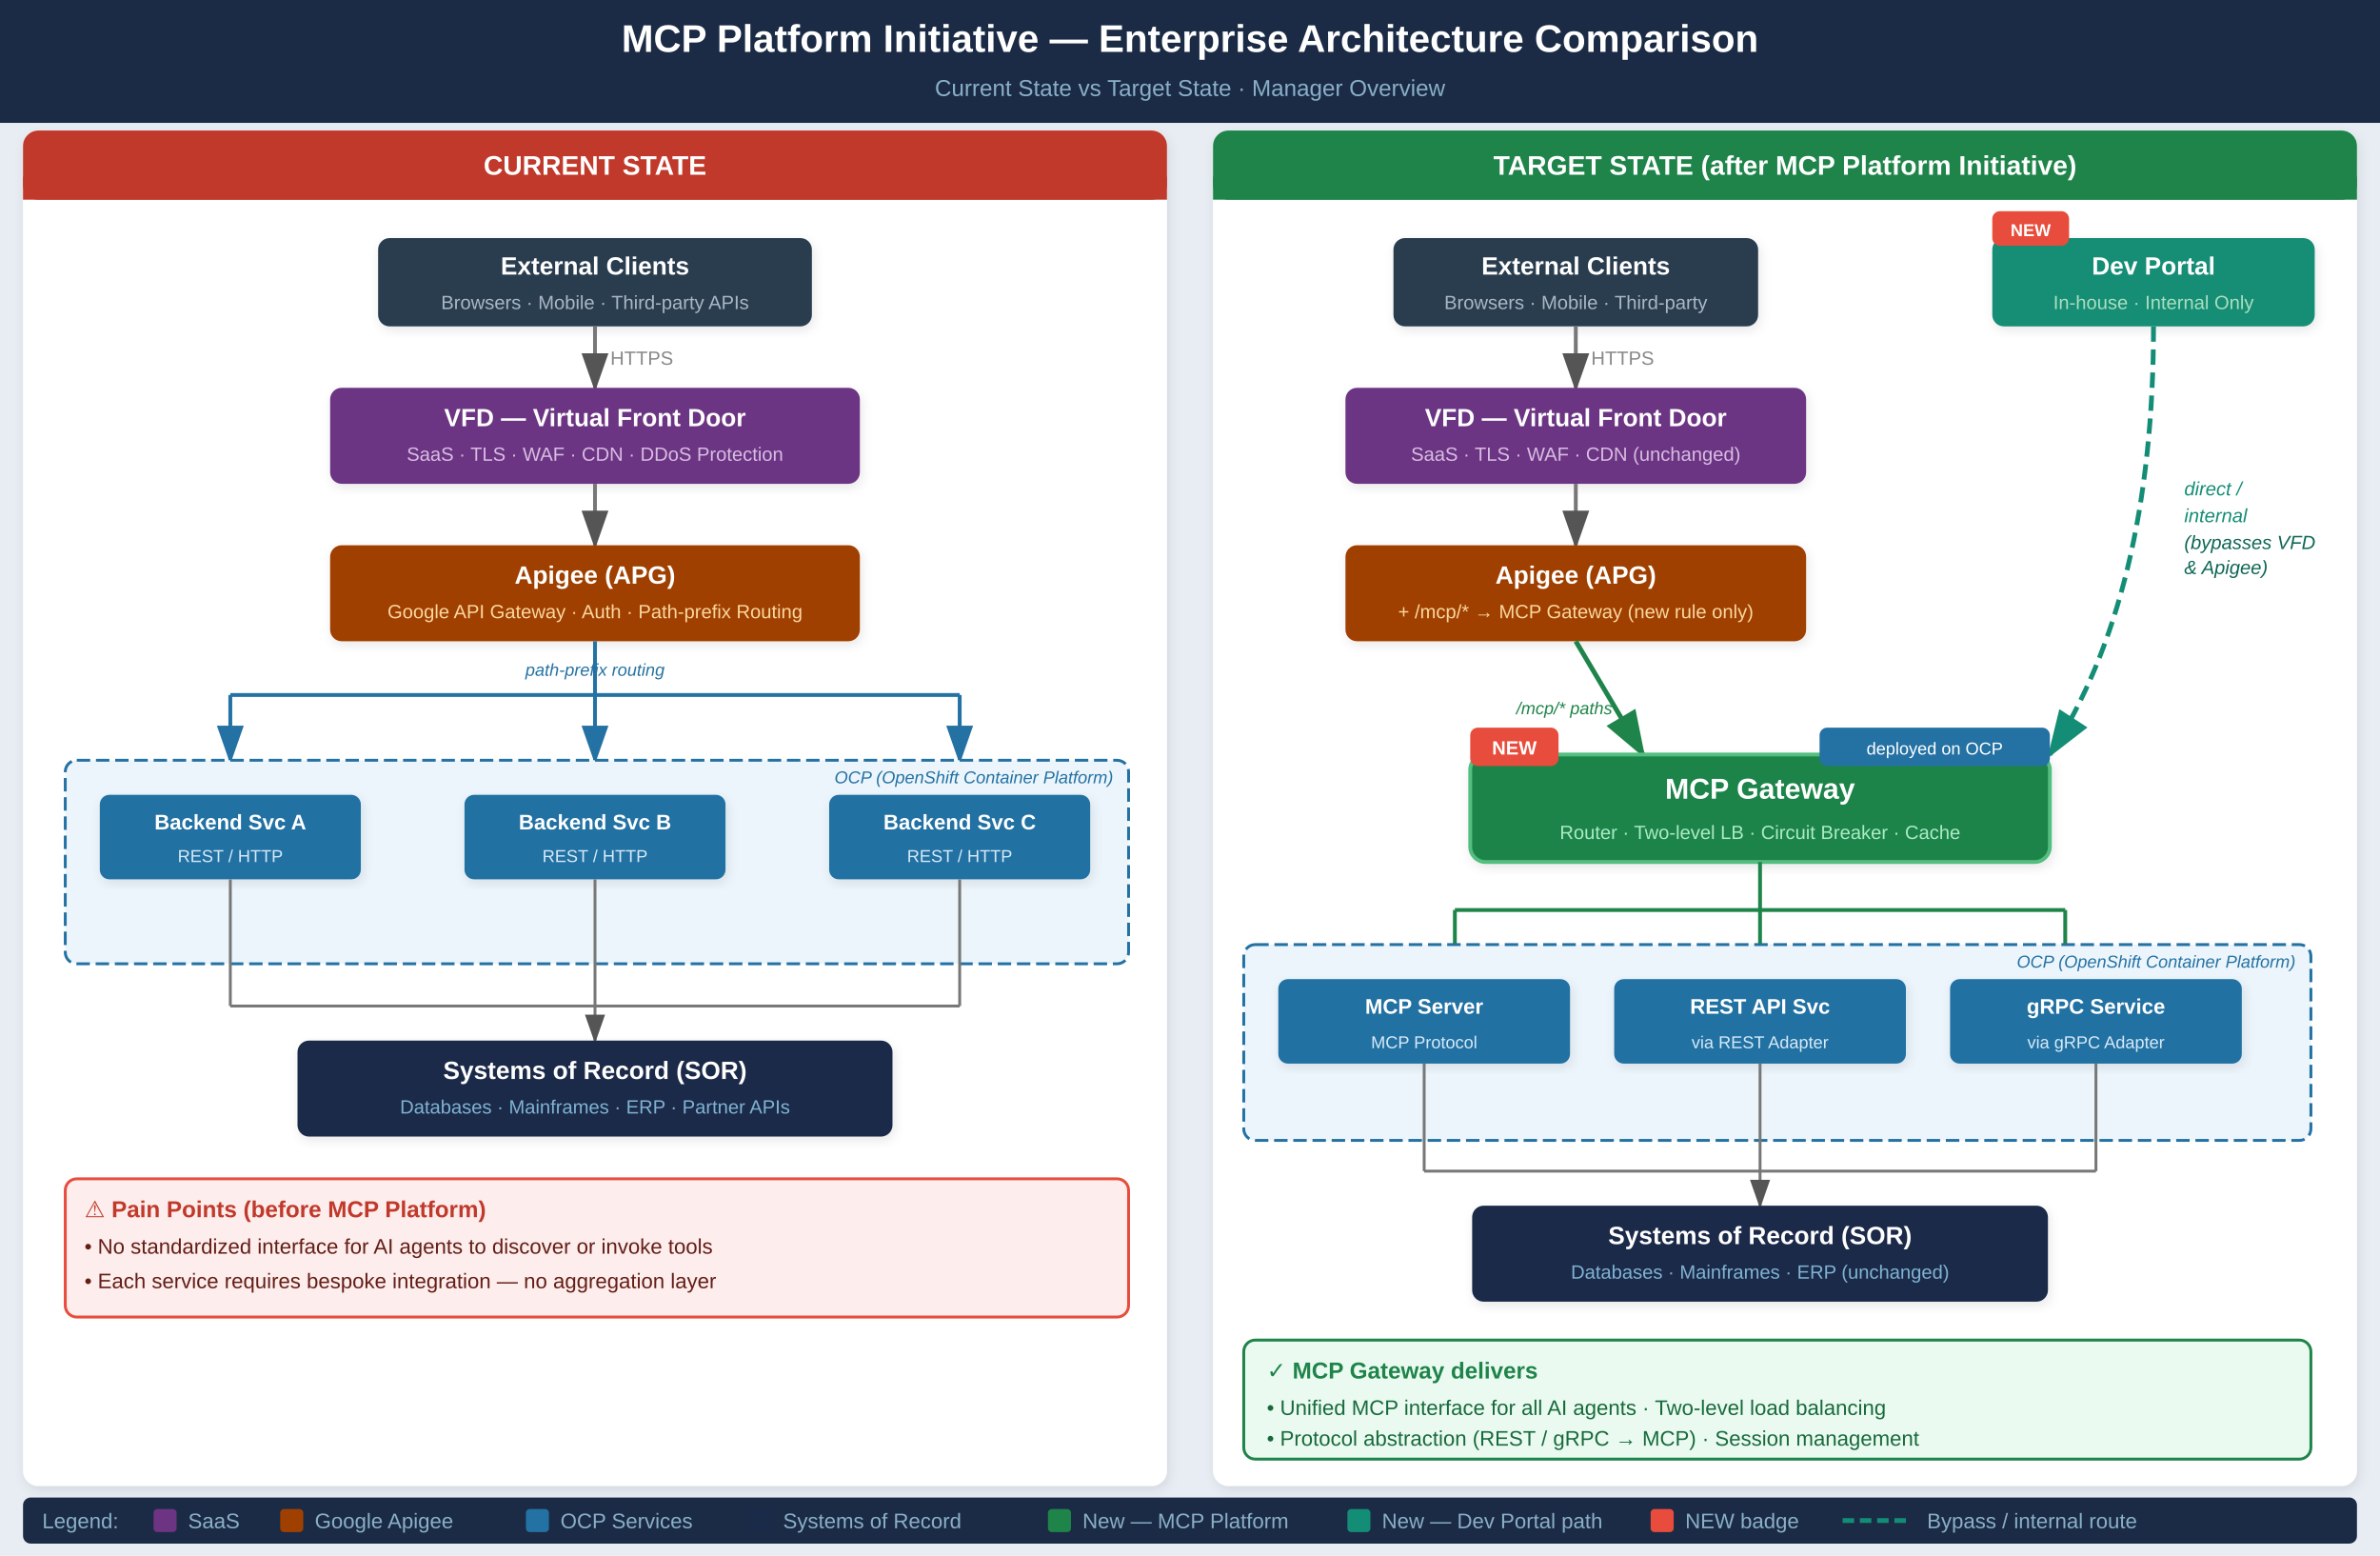
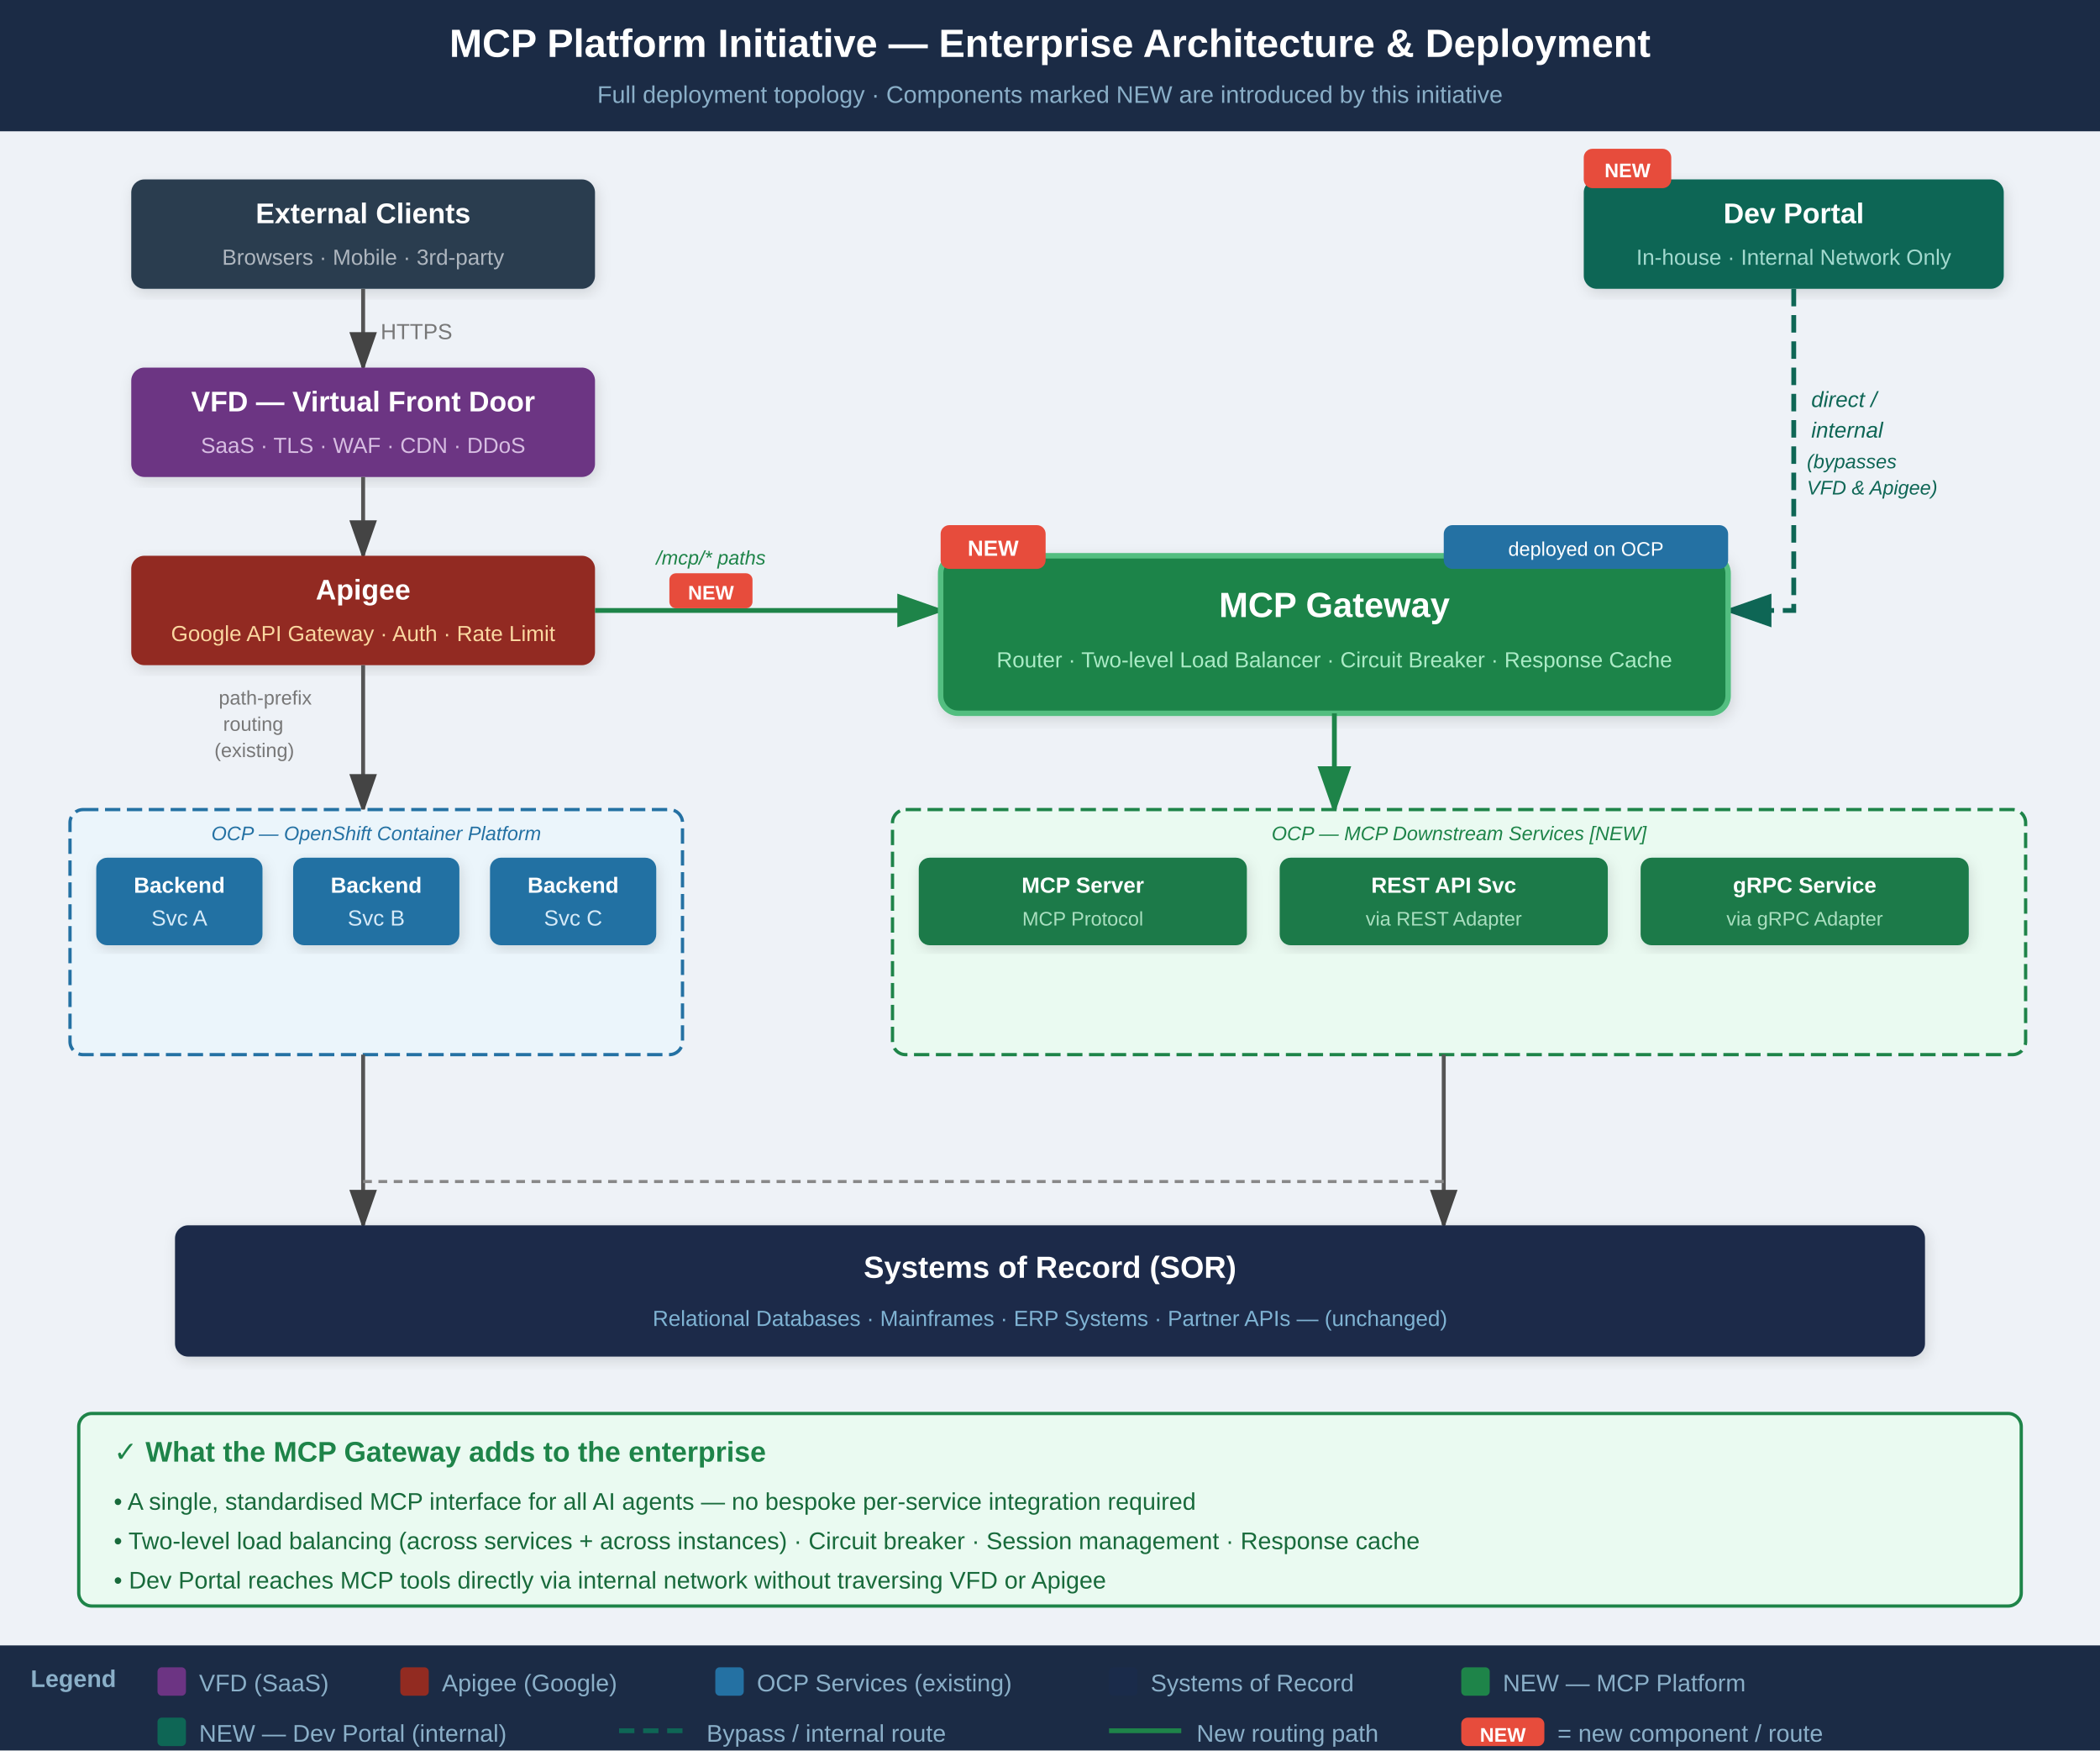
- <svg xmlns="http://www.w3.org/2000/svg" viewBox="0 0 1240 810" width="1240" height="810" font-family="'Segoe UI', Arial, Helvetica, sans-serif">
+ <svg xmlns="http://www.w3.org/2000/svg" viewBox="0 0 960 800" width="960" height="800" font-family="'Segoe UI', Arial, Helvetica, sans-serif">
  <defs>
    <marker id="arr" markerWidth="10" markerHeight="7" refX="9" refY="3.5" orient="auto">
-       <polygon points="0 0, 10 3.5, 0 7" fill="#555" />
-     </marker>
-     <marker id="arr-blue" markerWidth="10" markerHeight="7" refX="9" refY="3.5" orient="auto">
-       <polygon points="0 0, 10 3.5, 0 7" fill="#2471A3" />
+       <polygon points="0 0,10 3.5,0 7" fill="#444" />
    </marker>
    <marker id="arr-green" markerWidth="10" markerHeight="7" refX="9" refY="3.5" orient="auto">
-       <polygon points="0 0, 10 3.5, 0 7" fill="#1E8449" />
+       <polygon points="0 0,10 3.5,0 7" fill="#1E8449" />
    </marker>
    <marker id="arr-teal" markerWidth="10" markerHeight="7" refX="9" refY="3.5" orient="auto">
-       <polygon points="0 0, 10 3.5, 0 7" fill="#138D75" />
+       <polygon points="0 0,10 3.5,0 7" fill="#0E6655" />
    </marker>
-     <filter id="shadow" x="-8%" y="-8%" width="116%" height="120%">
-       <feDropShadow dx="1" dy="2" stdDeviation="3" flood-color="#00000018" />
+     <filter id="shadow">
+       <feDropShadow dx="1" dy="2" stdDeviation="3" flood-color="#00000020" />
    </filter>
  </defs>
-   <rect width="1240" height="810" fill="#E8EDF4" />
-   <rect width="1240" height="64" fill="#1B2B45" />
-   <text x="620" y="27" text-anchor="middle" font-size="20" font-weight="bold" fill="white">
-     MCP Platform Initiative — Enterprise Architecture Comparison
+   <rect width="960" height="800" fill="#EEF2F7" />
+   <rect width="960" height="60" fill="#1B2B45" />
+   <text x="480" y="26" text-anchor="middle" font-size="18" font-weight="bold" fill="white">
+     MCP Platform Initiative — Enterprise Architecture &amp; Deployment
  </text>
-   <text x="620" y="50" text-anchor="middle" font-size="12" fill="#8AAFC8">
-     Current State  vs  Target State  ·  Manager Overview
+   <text x="480" y="47" text-anchor="middle" font-size="11" fill="#8AAFC8">
+     Full deployment topology · Components marked  NEW  are introduced by this initiative
  </text>
-   <rect x="12" y="68" width="596" height="706" rx="8" fill="white" filter="url(#shadow)" />
-   <rect x="12" y="68" width="596" height="36" rx="8" fill="#C0392B" />
-   <rect x="12" y="92" width="596" height="12" fill="#C0392B" />
-   <text x="310" y="91" text-anchor="middle" font-size="14" font-weight="bold" fill="white">CURRENT STATE</text>
-   <rect x="197" y="124" width="226" height="46" rx="6" fill="#2C3E50" filter="url(#shadow)" />
-   <text x="310" y="143" text-anchor="middle" font-size="13" font-weight="bold" fill="white">External Clients</text>
-   <text x="310" y="161" text-anchor="middle" font-size="10" fill="#AAB7C4">Browsers · Mobile · Third-party APIs</text>
-   <line x1="310" y1="170" x2="310" y2="202" stroke="#777" stroke-width="2" marker-end="url(#arr)" />
-   <text x="318" y="190" font-size="10" fill="#888">HTTPS</text>
-   <rect x="172" y="202" width="276" height="50" rx="6" fill="#6C3483" filter="url(#shadow)" />
-   <text x="310" y="222" text-anchor="middle" font-size="13" font-weight="bold" fill="white">VFD — Virtual Front Door</text>
-   <text x="310" y="240" text-anchor="middle" font-size="10" fill="#D7BDE2">SaaS · TLS · WAF · CDN · DDoS Protection</text>
-   <line x1="310" y1="252" x2="310" y2="284" stroke="#777" stroke-width="2" marker-end="url(#arr)" />
-   <rect x="172" y="284" width="276" height="50" rx="6" fill="#A04000" filter="url(#shadow)" />
-   <text x="310" y="304" text-anchor="middle" font-size="13" font-weight="bold" fill="white">Apigee  (APG)</text>
-   <text x="310" y="322" text-anchor="middle" font-size="10" fill="#FAD7A0">Google API Gateway · Auth · Path-prefix Routing</text>
-   <line x1="310" y1="334" x2="310" y2="362" stroke="#2471A3" stroke-width="2" />
-   <line x1="120" y1="362" x2="500" y2="362" stroke="#2471A3" stroke-width="2" />
-   <line x1="120" y1="362" x2="120" y2="396" stroke="#2471A3" stroke-width="2" marker-end="url(#arr-blue)" />
-   <line x1="310" y1="362" x2="310" y2="396" stroke="#2471A3" stroke-width="2" marker-end="url(#arr-blue)" />
-   <line x1="500" y1="362" x2="500" y2="396" stroke="#2471A3" stroke-width="2" marker-end="url(#arr-blue)" />
-   <text x="310" y="352" text-anchor="middle" font-size="9" fill="#2471A3" font-style="italic">path-prefix routing</text>
-   <rect x="34" y="396" width="554" height="106" rx="6" fill="#EBF5FB" stroke="#2471A3" stroke-width="1.5" stroke-dasharray="7,3" />
-   <text x="580" y="408" text-anchor="end" font-size="9" fill="#2471A3" font-style="italic">OCP (OpenShift Container Platform)</text>
-   <rect x="52" y="414" width="136" height="44" rx="5" fill="#2471A3" filter="url(#shadow)" />
-   <text x="120" y="432" text-anchor="middle" font-size="11" font-weight="bold" fill="white">Backend Svc A</text>
-   <text x="120" y="449" text-anchor="middle" font-size="9" fill="#D6EAF8">REST / HTTP</text>
-   <rect x="242" y="414" width="136" height="44" rx="5" fill="#2471A3" filter="url(#shadow)" />
-   <text x="310" y="432" text-anchor="middle" font-size="11" font-weight="bold" fill="white">Backend Svc B</text>
-   <text x="310" y="449" text-anchor="middle" font-size="9" fill="#D6EAF8">REST / HTTP</text>
-   <rect x="432" y="414" width="136" height="44" rx="5" fill="#2471A3" filter="url(#shadow)" />
-   <text x="500" y="432" text-anchor="middle" font-size="11" font-weight="bold" fill="white">Backend Svc C</text>
-   <text x="500" y="449" text-anchor="middle" font-size="9" fill="#D6EAF8">REST / HTTP</text>
-   <line x1="120" y1="458" x2="120" y2="524" stroke="#777" stroke-width="1.5" />
-   <line x1="310" y1="458" x2="310" y2="524" stroke="#777" stroke-width="1.5" />
-   <line x1="500" y1="458" x2="500" y2="524" stroke="#777" stroke-width="1.5" />
-   <line x1="120" y1="524" x2="500" y2="524" stroke="#777" stroke-width="1.5" />
-   <line x1="310" y1="524" x2="310" y2="542" stroke="#777" stroke-width="1.5" marker-end="url(#arr)" />
-   <rect x="155" y="542" width="310" height="50" rx="6" fill="#1A2B4A" filter="url(#shadow)" />
-   <text x="310" y="562" text-anchor="middle" font-size="13" font-weight="bold" fill="white">Systems of Record  (SOR)</text>
-   <text x="310" y="580" text-anchor="middle" font-size="10" fill="#7FB3D3">Databases · Mainframes · ERP · Partner APIs</text>
-   <rect x="34" y="614" width="554" height="72" rx="6" fill="#FDEDEC" stroke="#E74C3C" stroke-width="1.5" />
-   <text x="44" y="634" font-size="12" font-weight="bold" fill="#C0392B">⚠  Pain Points (before MCP Platform)</text>
-   <text x="44" y="653" font-size="11" fill="#641E16">•  No standardized interface for AI agents to discover or invoke tools</text>
-   <text x="44" y="671" font-size="11" fill="#641E16">•  Each service requires bespoke integration — no aggregation layer</text>
-   <rect x="632" y="68" width="596" height="706" rx="8" fill="white" filter="url(#shadow)" />
-   <rect x="632" y="68" width="596" height="36" rx="8" fill="#1E8449" />
-   <rect x="632" y="92" width="596" height="12" fill="#1E8449" />
-   <text x="930" y="91" text-anchor="middle" font-size="14" font-weight="bold" fill="white">TARGET STATE  (after MCP Platform Initiative)</text>
-   <rect x="726" y="124" width="190" height="46" rx="6" fill="#2C3E50" filter="url(#shadow)" />
-   <text x="821" y="143" text-anchor="middle" font-size="13" font-weight="bold" fill="white">External Clients</text>
-   <text x="821" y="161" text-anchor="middle" font-size="10" fill="#AAB7C4">Browsers · Mobile · Third-party</text>
-   <rect x="1038" y="124" width="168" height="46" rx="6" fill="#138D75" filter="url(#shadow)" />
-   <text x="1122" y="143" text-anchor="middle" font-size="13" font-weight="bold" fill="white">Dev Portal</text>
-   <text x="1122" y="161" text-anchor="middle" font-size="10" fill="#A9DFBF">In-house · Internal Only</text>
-   <rect x="1038" y="110" width="40" height="18" rx="4" fill="#E74C3C" />
-   <text x="1058" y="123" text-anchor="middle" font-size="9" font-weight="bold" fill="white">NEW</text>
-   <line x1="821" y1="170" x2="821" y2="202" stroke="#777" stroke-width="2" marker-end="url(#arr)" />
-   <text x="829" y="190" font-size="10" fill="#888">HTTPS</text>
-   <rect x="701" y="202" width="240" height="50" rx="6" fill="#6C3483" filter="url(#shadow)" />
-   <text x="821" y="222" text-anchor="middle" font-size="13" font-weight="bold" fill="white">VFD — Virtual Front Door</text>
-   <text x="821" y="240" text-anchor="middle" font-size="10" fill="#D7BDE2">SaaS · TLS · WAF · CDN  (unchanged)</text>
-   <line x1="821" y1="252" x2="821" y2="284" stroke="#777" stroke-width="2" marker-end="url(#arr)" />
-   <rect x="701" y="284" width="240" height="50" rx="6" fill="#A04000" filter="url(#shadow)" />
-   <text x="821" y="304" text-anchor="middle" font-size="13" font-weight="bold" fill="white">Apigee  (APG)</text>
-   <text x="821" y="322" text-anchor="middle" font-size="10" fill="#FAD7A0">+ /mcp/* → MCP Gateway  (new rule only)</text>
-   <path d="M 1122,170 Q 1122,310 1068,393" fill="none" stroke="#138D75" stroke-width="2.5" stroke-dasharray="8,4" marker-end="url(#arr-teal)" />
-   <text x="1138" y="258" font-size="10" fill="#138D75" font-style="italic">direct /</text>
-   <text x="1138" y="272" font-size="10" fill="#138D75" font-style="italic">internal</text>
-   <text x="1138" y="286" font-size="10" fill="#0E6655" font-style="italic">(bypasses VFD</text>
-   <text x="1138" y="299" font-size="10" fill="#0E6655" font-style="italic"> &amp; Apigee)</text>
-   <line x1="821" y1="334" x2="856" y2="393" stroke="#1E8449" stroke-width="2.5" marker-end="url(#arr-green)" />
-   <text x="790" y="372" font-size="9" fill="#1E8449" font-style="italic">/mcp/* paths</text>
-   <rect x="766" y="393" width="302" height="56" rx="8" fill="#1E8449" stroke="#52BE80" stroke-width="2" filter="url(#shadow)" />
-   <text x="917" y="416" text-anchor="middle" font-size="15" font-weight="bold" fill="white">MCP Gateway</text>
-   <text x="917" y="437" text-anchor="middle" font-size="10" fill="#ABEBC6">Router · Two-level LB · Circuit Breaker · Cache</text>
-   <rect x="766" y="379" width="46" height="20" rx="4" fill="#E74C3C" />
-   <text x="789" y="393" text-anchor="middle" font-size="10" font-weight="bold" fill="white">NEW</text>
-   <rect x="948" y="379" width="120" height="20" rx="4" fill="#2471A3" />
-   <text x="1008" y="393" text-anchor="middle" font-size="9" fill="white">deployed on OCP</text>
-   <line x1="917" y1="449" x2="917" y2="474" stroke="#1E8449" stroke-width="2" />
-   <line x1="758" y1="474" x2="1076" y2="474" stroke="#1E8449" stroke-width="2" />
-   <line x1="758" y1="474" x2="758" y2="510" stroke="#1E8449" stroke-width="2" marker-end="url(#arr-green)" />
-   <line x1="917" y1="474" x2="917" y2="510" stroke="#1E8449" stroke-width="2" marker-end="url(#arr-green)" />
-   <line x1="1076" y1="474" x2="1076" y2="510" stroke="#1E8449" stroke-width="2" marker-end="url(#arr-green)" />
-   <rect x="648" y="492" width="556" height="102" rx="6" fill="#EBF5FB" stroke="#2471A3" stroke-width="1.5" stroke-dasharray="7,3" />
-   <text x="1196" y="504" text-anchor="end" font-size="9" fill="#2471A3" font-style="italic">OCP (OpenShift Container Platform)</text>
-   <rect x="666" y="510" width="152" height="44" rx="5" fill="#2471A3" filter="url(#shadow)" />
-   <text x="742" y="528" text-anchor="middle" font-size="11" font-weight="bold" fill="white">MCP Server</text>
-   <text x="742" y="546" text-anchor="middle" font-size="9" fill="#D6EAF8">MCP Protocol</text>
-   <rect x="841" y="510" width="152" height="44" rx="5" fill="#2471A3" filter="url(#shadow)" />
-   <text x="917" y="528" text-anchor="middle" font-size="11" font-weight="bold" fill="white">REST API Svc</text>
-   <text x="917" y="546" text-anchor="middle" font-size="9" fill="#D6EAF8">via REST Adapter</text>
-   <rect x="1016" y="510" width="152" height="44" rx="5" fill="#2471A3" filter="url(#shadow)" />
-   <text x="1092" y="528" text-anchor="middle" font-size="11" font-weight="bold" fill="white">gRPC Service</text>
-   <text x="1092" y="546" text-anchor="middle" font-size="9" fill="#D6EAF8">via gRPC Adapter</text>
-   <line x1="742" y1="554" x2="742" y2="610" stroke="#777" stroke-width="1.5" />
-   <line x1="917" y1="554" x2="917" y2="610" stroke="#777" stroke-width="1.5" />
-   <line x1="1092" y1="554" x2="1092" y2="610" stroke="#777" stroke-width="1.5" />
-   <line x1="742" y1="610" x2="1092" y2="610" stroke="#777" stroke-width="1.5" />
-   <line x1="917" y1="610" x2="917" y2="628" stroke="#777" stroke-width="1.5" marker-end="url(#arr)" />
-   <rect x="767" y="628" width="300" height="50" rx="6" fill="#1A2B4A" filter="url(#shadow)" />
-   <text x="917" y="648" text-anchor="middle" font-size="13" font-weight="bold" fill="white">Systems of Record  (SOR)</text>
-   <text x="917" y="666" text-anchor="middle" font-size="10" fill="#7FB3D3">Databases · Mainframes · ERP  (unchanged)</text>
-   <rect x="648" y="698" width="556" height="62" rx="6" fill="#EAFAF1" stroke="#1E8449" stroke-width="1.5" />
-   <text x="660" y="718" font-size="12" font-weight="bold" fill="#1E8449">✓  MCP Gateway delivers</text>
-   <text x="660" y="737" font-size="11" fill="#186A3B">•  Unified MCP interface for all AI agents · Two-level load balancing</text>
-   <text x="660" y="753" font-size="11" fill="#186A3B">•  Protocol abstraction (REST / gRPC → MCP) · Session management</text>
-   <rect x="12" y="780" width="1216" height="24" rx="4" fill="#1B2B45" />
-   <text x="22" y="796" font-size="11" fill="#8AAFC8">Legend:</text>
-   <rect x="80" y="786" width="12" height="12" rx="2" fill="#6C3483" />
-   <text x="98" y="796" font-size="11" fill="#8AAFC8">SaaS</text>
-   <rect x="146" y="786" width="12" height="12" rx="2" fill="#A04000" />
-   <text x="164" y="796" font-size="11" fill="#8AAFC8">Google Apigee</text>
-   <rect x="274" y="786" width="12" height="12" rx="2" fill="#2471A3" />
-   <text x="292" y="796" font-size="11" fill="#8AAFC8">OCP Services</text>
-   <rect x="390" y="786" width="12" height="12" rx="2" fill="#1A2B4A" />
-   <text x="408" y="796" font-size="11" fill="#8AAFC8">Systems of Record</text>
-   <rect x="546" y="786" width="12" height="12" rx="2" fill="#1E8449" />
-   <text x="564" y="796" font-size="11" fill="#8AAFC8">New — MCP Platform</text>
-   <rect x="702" y="786" width="12" height="12" rx="2" fill="#138D75" />
-   <text x="720" y="796" font-size="11" fill="#8AAFC8">New — Dev Portal path</text>
-   <rect x="860" y="786" width="12" height="12" rx="2" fill="#E74C3C" />
-   <text x="878" y="796" font-size="11" fill="#8AAFC8">NEW badge</text>
-   <line x1="960" y1="792" x2="996" y2="792" stroke="#138D75" stroke-width="2.5" stroke-dasharray="6,3" />
-   <text x="1004" y="796" font-size="11" fill="#8AAFC8">Bypass / internal route</text>
+   <rect x="60" y="82" width="212" height="50" rx="6" fill="#2C3E50" filter="url(#shadow)" />
+   <text x="166" y="102" text-anchor="middle" font-size="13" font-weight="bold" fill="white">External Clients</text>
+   <text x="166" y="121" text-anchor="middle" font-size="10" fill="#AEB6BF">Browsers · Mobile · 3rd-party</text>
+   <line x1="166" y1="132" x2="166" y2="168" stroke="#555" stroke-width="1.8" marker-end="url(#arr)" />
+   <text x="174" y="155" font-size="10" fill="#777">HTTPS</text>
+   <rect x="60" y="168" width="212" height="50" rx="6" fill="#6C3483" filter="url(#shadow)" />
+   <text x="166" y="188" text-anchor="middle" font-size="13" font-weight="bold" fill="white">VFD — Virtual Front Door</text>
+   <text x="166" y="207" text-anchor="middle" font-size="10" fill="#D7BDE2">SaaS · TLS · WAF · CDN · DDoS</text>
+   <line x1="166" y1="218" x2="166" y2="254" stroke="#555" stroke-width="1.8" marker-end="url(#arr)" />
+   <rect x="60" y="254" width="212" height="50" rx="6" fill="#922B21" filter="url(#shadow)" />
+   <text x="166" y="274" text-anchor="middle" font-size="13" font-weight="bold" fill="white">Apigee</text>
+   <text x="166" y="293" text-anchor="middle" font-size="10" fill="#FAD7A0">Google API Gateway · Auth · Rate Limit</text>
+   <line x1="166" y1="304" x2="166" y2="370" stroke="#555" stroke-width="1.8" marker-end="url(#arr)" />
+   <text x="100" y="322" font-size="9" fill="#777">path-prefix</text>
+   <text x="102" y="334" font-size="9" fill="#777">routing</text>
+   <text x="98" y="346" font-size="9" fill="#777">(existing)</text>
+   <line x1="272" y1="279" x2="430" y2="279" stroke="#1E8449" stroke-width="2.2" stroke-dasharray="0" marker-end="url(#arr-green)" />
+   <rect x="306" y="262" width="38" height="16" rx="3" fill="#E74C3C" />
+   <text x="325" y="274" text-anchor="middle" font-size="9" font-weight="bold" fill="white">NEW</text>
+   <text x="325" y="258" text-anchor="middle" font-size="9" fill="#1E8449" font-style="italic">/mcp/* paths</text>
+   <rect x="32" y="370" width="280" height="112" rx="6" fill="#EBF5FB" stroke="#2471A3" stroke-width="1.5" stroke-dasharray="7,3" />
+   <text x="172" y="384" text-anchor="middle" font-size="9" fill="#2471A3" font-style="italic">OCP — OpenShift Container Platform</text>
+   <rect x="44" y="392" width="76" height="40" rx="5" fill="#2471A3" filter="url(#shadow)" />
+   <text x="82" y="408" text-anchor="middle" font-size="10" font-weight="bold" fill="white">Backend</text>
+   <text x="82" y="423" text-anchor="middle" font-size="10" fill="#D6EAF8">Svc A</text>
+   <rect x="134" y="392" width="76" height="40" rx="5" fill="#2471A3" filter="url(#shadow)" />
+   <text x="172" y="408" text-anchor="middle" font-size="10" font-weight="bold" fill="white">Backend</text>
+   <text x="172" y="423" text-anchor="middle" font-size="10" fill="#D6EAF8">Svc B</text>
+   <rect x="224" y="392" width="76" height="40" rx="5" fill="#2471A3" filter="url(#shadow)" />
+   <text x="262" y="408" text-anchor="middle" font-size="10" font-weight="bold" fill="white">Backend</text>
+   <text x="262" y="423" text-anchor="middle" font-size="10" fill="#D6EAF8">Svc C</text>
+   <line x1="166" y1="482" x2="166" y2="560" stroke="#555" stroke-width="1.8" marker-end="url(#arr)" />
+   <rect x="724" y="82" width="192" height="50" rx="6" fill="#0E6655" filter="url(#shadow)" />
+   <text x="820" y="102" text-anchor="middle" font-size="13" font-weight="bold" fill="white">Dev Portal</text>
+   <text x="820" y="121" text-anchor="middle" font-size="10" fill="#A2D9CE">In-house · Internal Network Only</text>
+   <rect x="724" y="68" width="40" height="18" rx="4" fill="#E74C3C" />
+   <text x="744" y="81" text-anchor="middle" font-size="9" font-weight="bold" fill="white">NEW</text>
+   <polyline points="820,132 820,279 790,279" fill="none" stroke="#0E6655" stroke-width="2.2" stroke-dasharray="8,4" marker-end="url(#arr-teal)" />
+   <text x="828" y="186" font-size="10" fill="#0E6655" font-style="italic">direct /</text>
+   <text x="828" y="200" font-size="10" fill="#0E6655" font-style="italic">internal</text>
+   <text x="826" y="214" font-size="9" fill="#0E6655" font-style="italic">(bypasses</text>
+   <text x="826" y="226" font-size="9" fill="#0E6655" font-style="italic">VFD &amp; Apigee)</text>
+   <rect x="430" y="254" width="360" height="72" rx="8" fill="#1E8449" stroke="#52BE80" stroke-width="2.5" filter="url(#shadow)" />
+   <text x="610" y="282" text-anchor="middle" font-size="16" font-weight="bold" fill="white">MCP Gateway</text>
+   <text x="610" y="305" text-anchor="middle" font-size="10" fill="#ABEBC6">Router · Two-level Load Balancer · Circuit Breaker · Response Cache</text>
+   <rect x="430" y="240" width="48" height="20" rx="4" fill="#E74C3C" />
+   <text x="454" y="254" text-anchor="middle" font-size="10" font-weight="bold" fill="white">NEW</text>
+   <rect x="660" y="240" width="130" height="20" rx="4" fill="#2471A3" />
+   <text x="725" y="254" text-anchor="middle" font-size="9" fill="white">deployed on OCP</text>
+   <line x1="610" y1="326" x2="610" y2="370" stroke="#1E8449" stroke-width="2.2" marker-end="url(#arr-green)" />
+   <rect x="408" y="370" width="518" height="112" rx="6" fill="#EAFAF1" stroke="#1E8449" stroke-width="1.5" stroke-dasharray="7,3" />
+   <text x="667" y="384" text-anchor="middle" font-size="9" fill="#1E8449" font-style="italic">OCP — MCP Downstream Services  [NEW]</text>
+   <rect x="420" y="392" width="150" height="40" rx="5" fill="#1A7A4A" filter="url(#shadow)" />
+   <text x="495" y="408" text-anchor="middle" font-size="10" font-weight="bold" fill="white">MCP Server</text>
+   <text x="495" y="423" text-anchor="middle" font-size="9" fill="#A9DFBF">MCP Protocol</text>
+   <rect x="585" y="392" width="150" height="40" rx="5" fill="#1A7A4A" filter="url(#shadow)" />
+   <text x="660" y="408" text-anchor="middle" font-size="10" font-weight="bold" fill="white">REST API Svc</text>
+   <text x="660" y="423" text-anchor="middle" font-size="9" fill="#A9DFBF">via REST Adapter</text>
+   <rect x="750" y="392" width="150" height="40" rx="5" fill="#1A7A4A" filter="url(#shadow)" />
+   <text x="825" y="408" text-anchor="middle" font-size="10" font-weight="bold" fill="white">gRPC Service</text>
+   <text x="825" y="423" text-anchor="middle" font-size="9" fill="#A9DFBF">via gRPC Adapter</text>
+   <line x1="660" y1="482" x2="660" y2="560" stroke="#555" stroke-width="1.8" marker-end="url(#arr)" />
+   <line x1="166" y1="540" x2="660" y2="540" stroke="#888" stroke-width="1.4" stroke-dasharray="4,3" />
+   <rect x="80" y="560" width="800" height="60" rx="6" fill="#1A2B4A" filter="url(#shadow)" />
+   <text x="480" y="584" text-anchor="middle" font-size="14" font-weight="bold" fill="white">Systems of Record  (SOR)</text>
+   <text x="480" y="606" text-anchor="middle" font-size="10" fill="#7FB3D3">Relational Databases · Mainframes · ERP Systems · Partner APIs  —  (unchanged)</text>
+   <rect x="36" y="646" width="888" height="88" rx="6" fill="#EAFAF1" stroke="#1E8449" stroke-width="1.5" />
+   <text x="52" y="668" font-size="13" font-weight="bold" fill="#1E8449">✓  What the MCP Gateway adds to the enterprise</text>
+   <text x="52" y="690" font-size="11" fill="#186A3B">•  A single, standardised MCP interface for all AI agents — no bespoke per-service integration required</text>
+   <text x="52" y="708" font-size="11" fill="#186A3B">•  Two-level load balancing (across services + across instances) · Circuit breaker · Session management · Response cache</text>
+   <text x="52" y="726" font-size="11" fill="#186A3B">•  Dev Portal reaches MCP tools directly via internal network without traversing VFD or Apigee</text>
+   <rect x="0" y="752" width="960" height="48" fill="#1B2B45" />
+   <text x="14" y="771" font-size="11" fill="#8AAFC8" font-weight="bold">Legend</text>
+   <rect x="72" y="762" width="13" height="13" rx="2" fill="#6C3483" />
+   <text x="91" y="773" font-size="11" fill="#8AAFC8">VFD (SaaS)</text>
+   <rect x="183" y="762" width="13" height="13" rx="2" fill="#922B21" />
+   <text x="202" y="773" font-size="11" fill="#8AAFC8">Apigee (Google)</text>
+   <rect x="327" y="762" width="13" height="13" rx="2" fill="#2471A3" />
+   <text x="346" y="773" font-size="11" fill="#8AAFC8">OCP Services (existing)</text>
+   <rect x="507" y="762" width="13" height="13" rx="2" fill="#1A2B4A" />
+   <text x="526" y="773" font-size="11" fill="#8AAFC8">Systems of Record</text>
+   <rect x="668" y="762" width="13" height="13" rx="2" fill="#1E8449" />
+   <text x="687" y="773" font-size="11" fill="#8AAFC8">NEW — MCP Platform</text>
+   <rect x="72" y="785" width="13" height="13" rx="2" fill="#0E6655" />
+   <text x="91" y="796" font-size="11" fill="#8AAFC8">NEW — Dev Portal (internal)</text>
+   <line x1="283" y1="791" x2="316" y2="791" stroke="#0E6655" stroke-width="2.2" stroke-dasharray="7,4" />
+   <text x="323" y="796" font-size="11" fill="#8AAFC8">Bypass / internal route</text>
+   <line x1="507" y1="791" x2="540" y2="791" stroke="#1E8449" stroke-width="2.2" />
+   <text x="547" y="796" font-size="11" fill="#8AAFC8">New routing path</text>
+   <rect x="668" y="785" width="38" height="13" rx="3" fill="#E74C3C" />
+   <text x="687" y="796" text-anchor="middle" font-size="9" font-weight="bold" fill="white">NEW</text>
+   <text x="712" y="796" font-size="11" fill="#8AAFC8"> = new component / route</text>
</svg>
